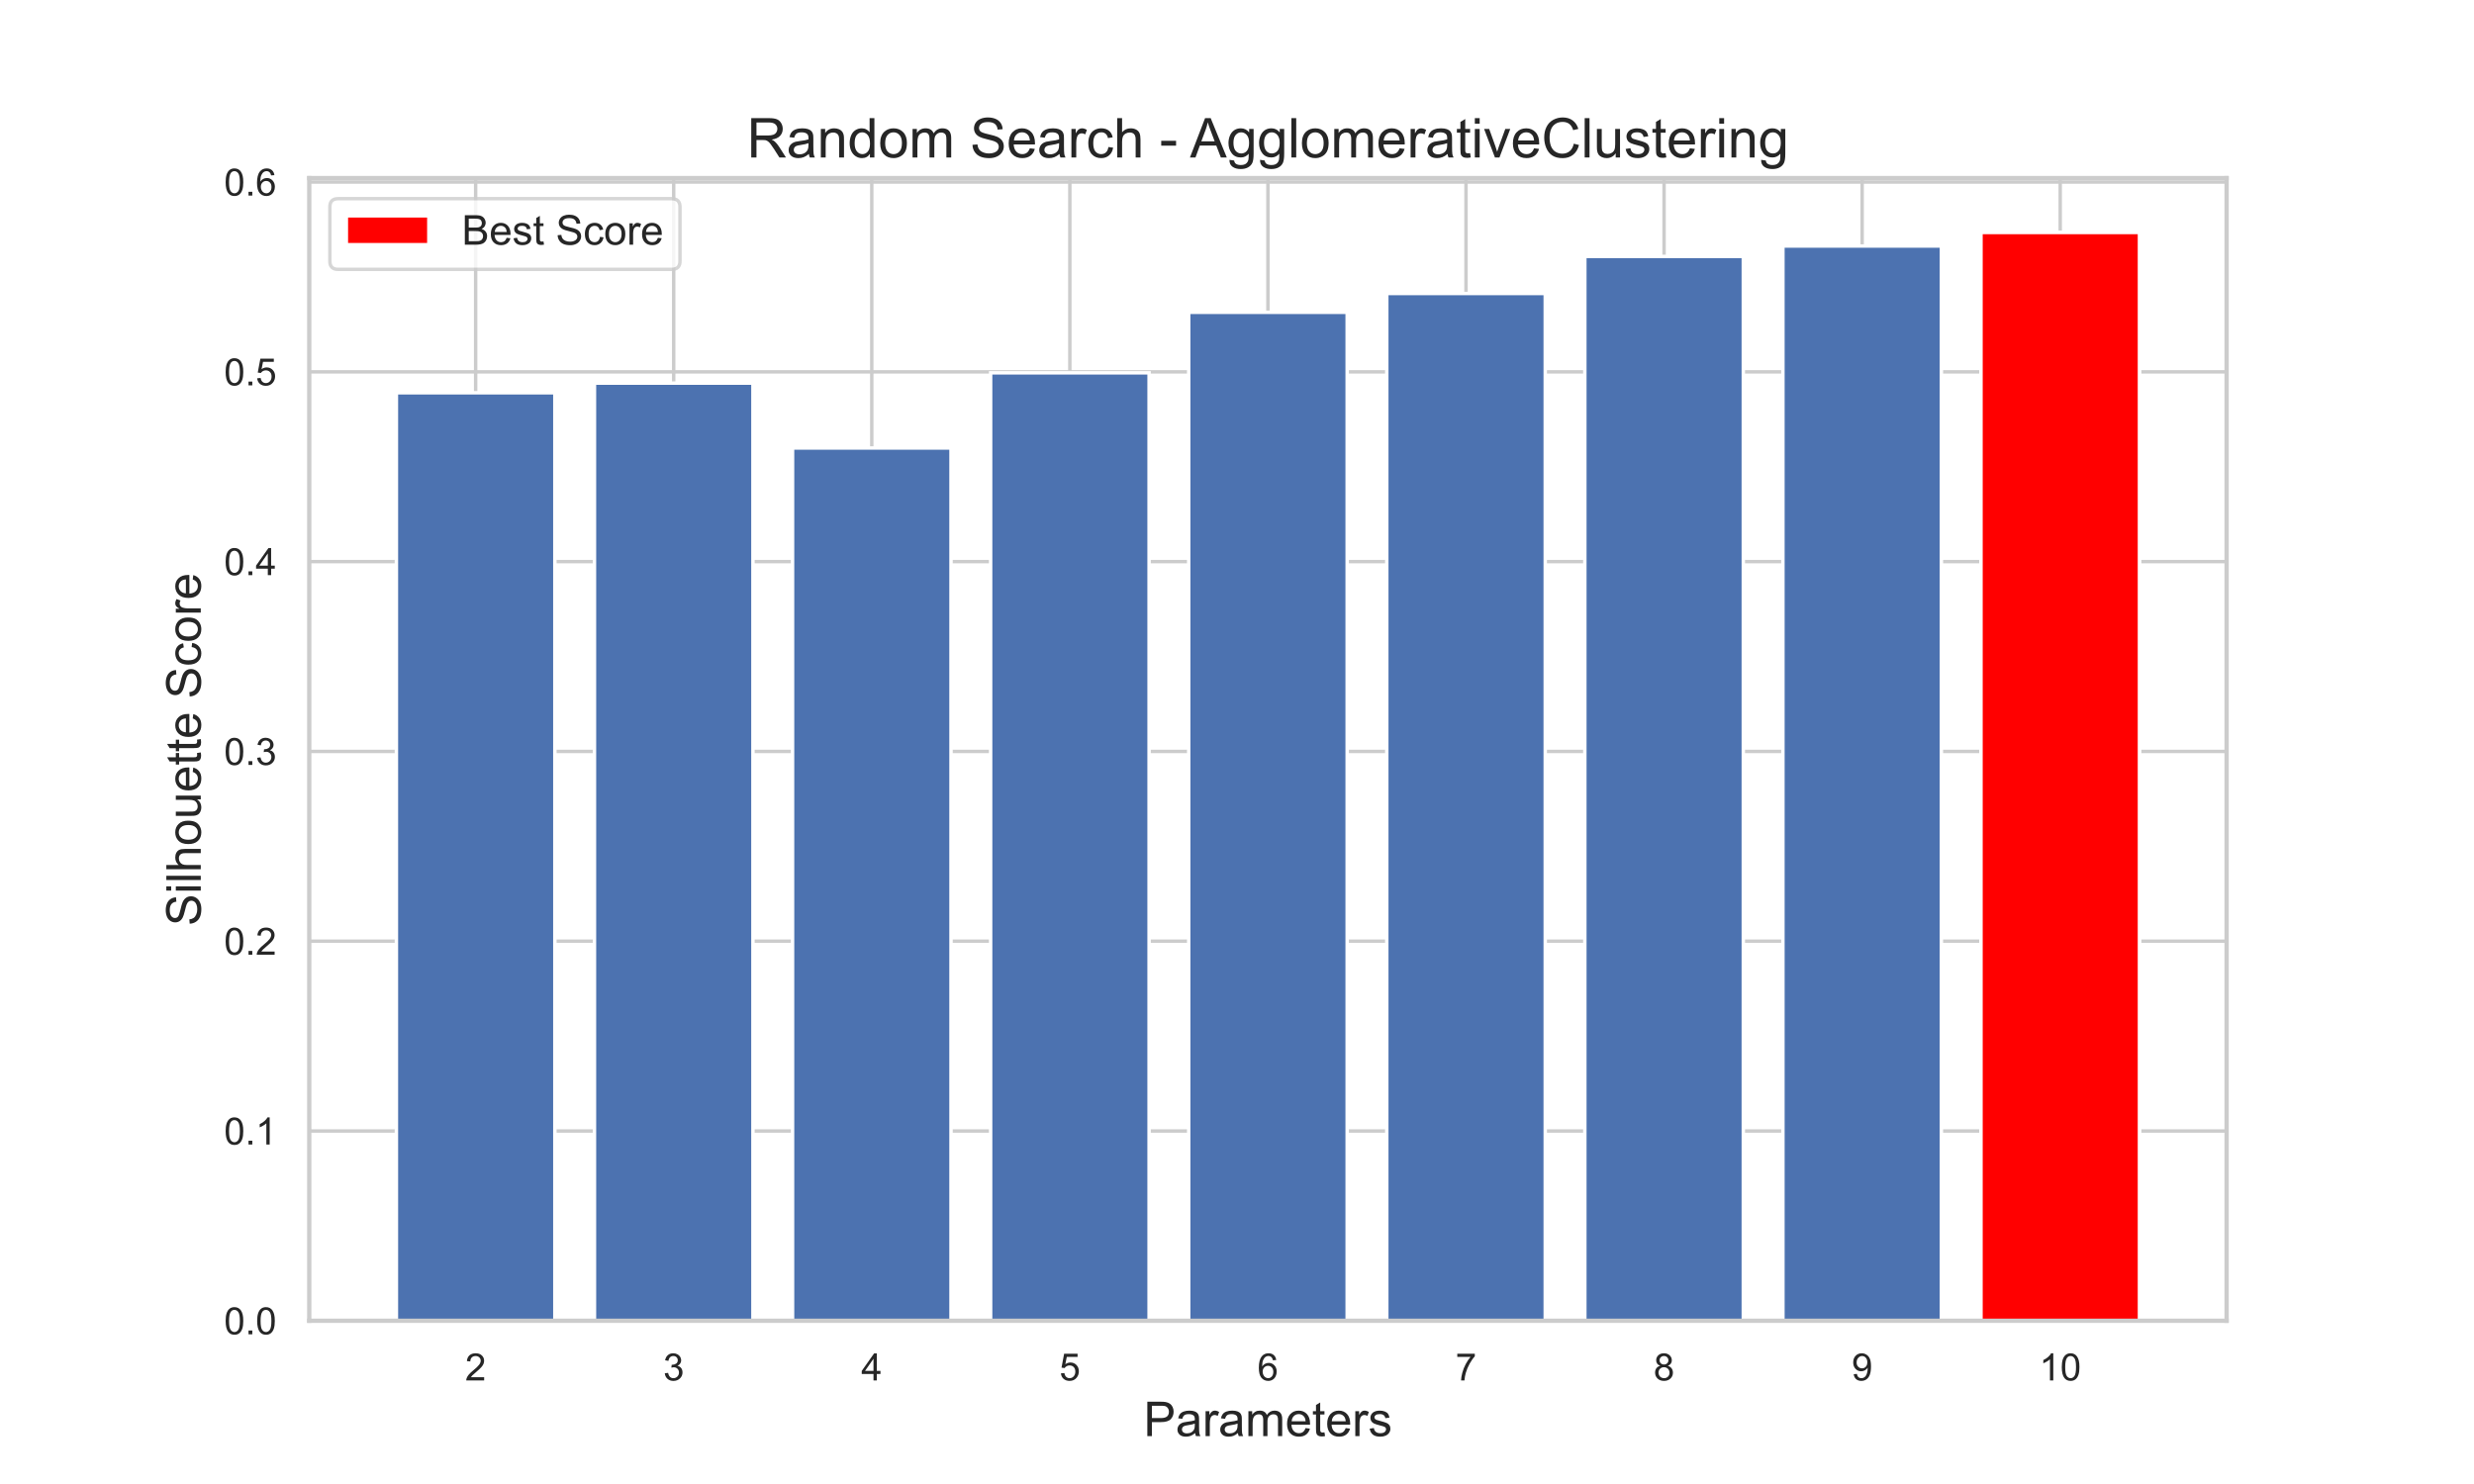
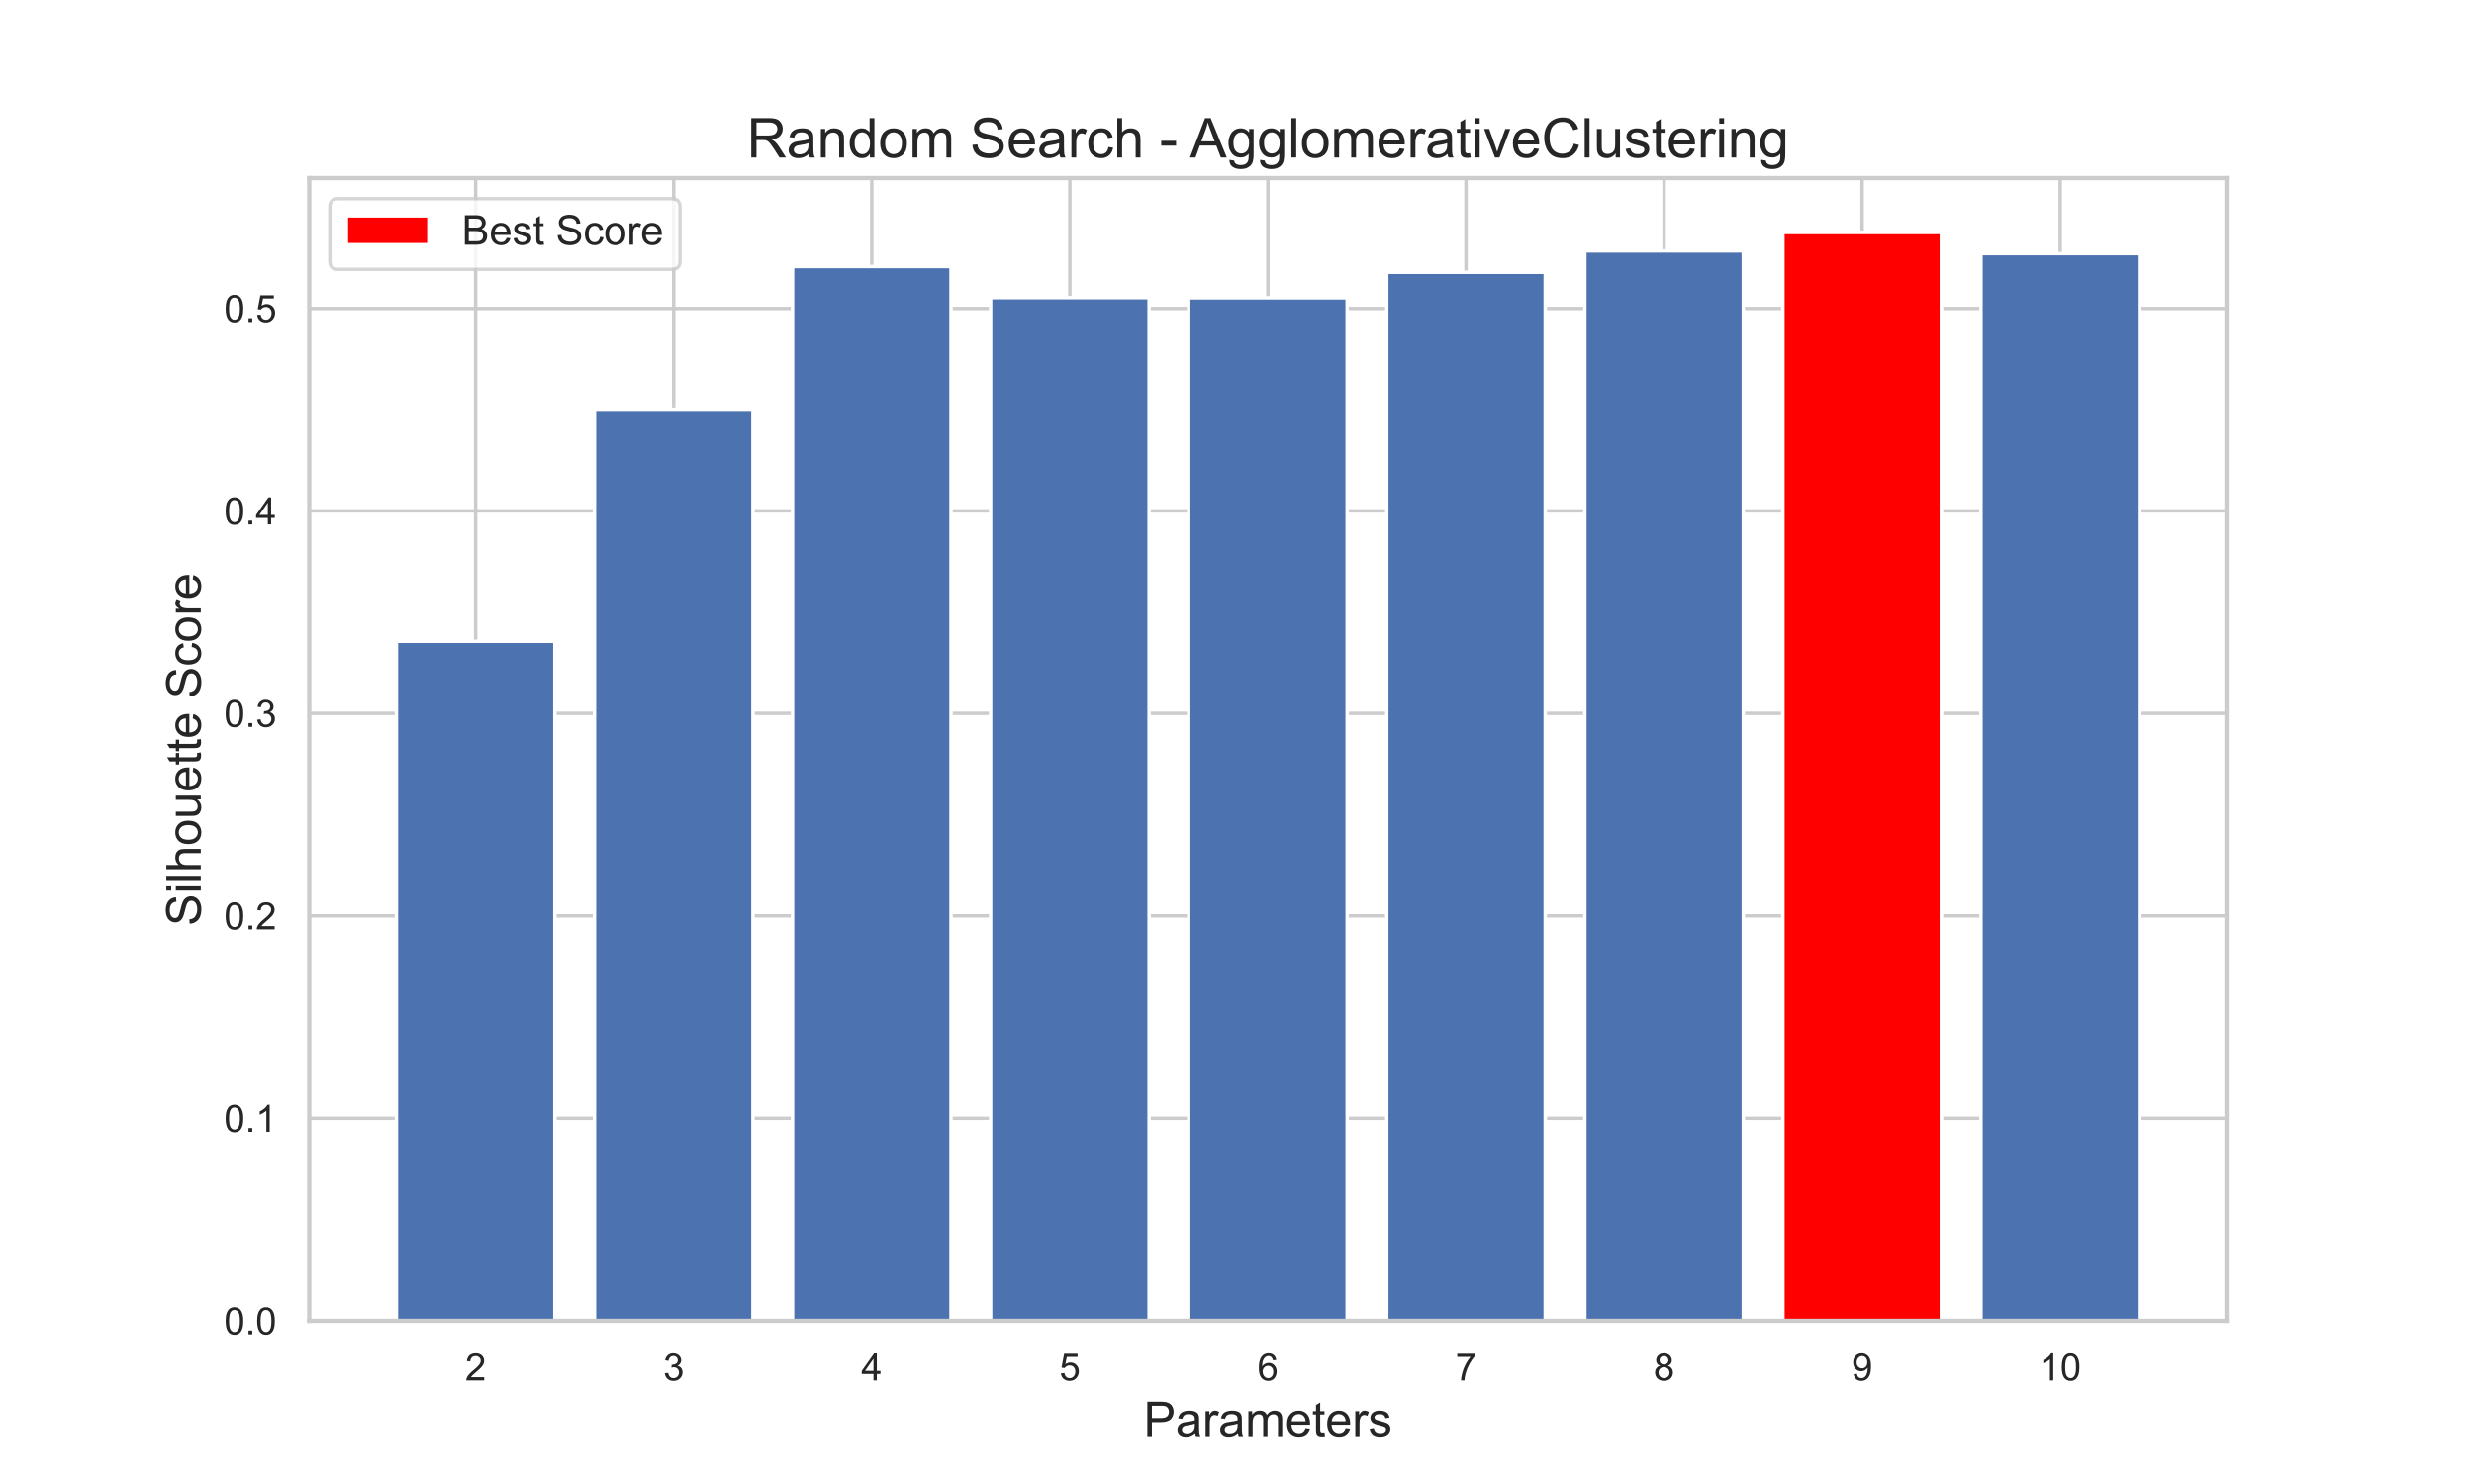
<svg xmlns="http://www.w3.org/2000/svg" xmlns:xlink="http://www.w3.org/1999/xlink" width="720pt" height="432pt" viewBox="0 0 720 432" version="1.1">
  <defs>
    <style type="text/css">*{stroke-linejoin: round; stroke-linecap: butt}</style>
  </defs>
  <g id="figure_1">
    <g id="patch_1">
      <path d="M 0 432  L 720 432  L 720 0  L 0 0  z " style="fill: #ffffff" />
    </g>
    <g id="axes_1">
      <g id="patch_2">
        <path d="M 90 384.48  L 648 384.48  L 648 51.84  L 90 51.84  z " style="fill: #ffffff" />
      </g>
      <g id="matplotlib.axis_1">
        <g id="xtick_1">
          <g id="line2d_1">
-             <path d="M 138.421 384.48  L 138.421 51.84  " clip-path="url(#p77cc0d1875)" style="fill: none; stroke: #cccccc; stroke-linecap: round" />
+             <path d="M 138.421 384.48  L 138.421 51.84  " clip-path="url(#pc818d067f4)" style="fill: none; stroke: #cccccc; stroke-linecap: round" />
          </g>
          <g id="text_1">
            <g style="fill: #262626" transform="translate(135.363 401.8536) scale(0.11 -0.11)">
              <defs>
                <path id="ArialMT-32" d="M 3222 541  L 3222 0  L 194 0  Q 188 203 259 391  Q 375 700 629 1000  Q 884 1300 1366 1694  Q 2113 2306 2375 2664  Q 2638 3022 2638 3341  Q 2638 3675 2398 3904  Q 2159 4134 1775 4134  Q 1369 4134 1125 3890  Q 881 3647 878 3216  L 300 3275  Q 359 3922 746 4261  Q 1134 4600 1788 4600  Q 2447 4600 2831 4234  Q 3216 3869 3216 3328  Q 3216 3053 3103 2787  Q 2991 2522 2730 2228  Q 2469 1934 1863 1422  Q 1356 997 1212 845  Q 1069 694 975 541  L 3222 541  z " transform="scale(0.015625)" />
              </defs>
              <use xlink:href="#ArialMT-32" />
            </g>
          </g>
        </g>
        <g id="xtick_2">
          <g id="line2d_2">
-             <path d="M 196.066 384.48  L 196.066 51.84  " clip-path="url(#p77cc0d1875)" style="fill: none; stroke: #cccccc; stroke-linecap: round" />
+             <path d="M 196.066 384.48  L 196.066 51.84  " clip-path="url(#pc818d067f4)" style="fill: none; stroke: #cccccc; stroke-linecap: round" />
          </g>
          <g id="text_2">
            <g style="fill: #262626" transform="translate(193.0076 401.8536) scale(0.11 -0.11)">
              <defs>
                <path id="ArialMT-33" d="M 269 1209  L 831 1284  Q 928 806 1161 595  Q 1394 384 1728 384  Q 2125 384 2398 659  Q 2672 934 2672 1341  Q 2672 1728 2419 1979  Q 2166 2231 1775 2231  Q 1616 2231 1378 2169  L 1441 2663  Q 1497 2656 1531 2656  Q 1891 2656 2178 2843  Q 2466 3031 2466 3422  Q 2466 3731 2256 3934  Q 2047 4138 1716 4138  Q 1388 4138 1169 3931  Q 950 3725 888 3313  L 325 3413  Q 428 3978 793 4289  Q 1159 4600 1703 4600  Q 2078 4600 2393 4439  Q 2709 4278 2876 4000  Q 3044 3722 3044 3409  Q 3044 3113 2884 2869  Q 2725 2625 2413 2481  Q 2819 2388 3044 2092  Q 3269 1797 3269 1353  Q 3269 753 2831 336  Q 2394 -81 1725 -81  Q 1122 -81 723 278  Q 325 638 269 1209  z " transform="scale(0.015625)" />
              </defs>
              <use xlink:href="#ArialMT-33" />
            </g>
          </g>
        </g>
        <g id="xtick_3">
          <g id="line2d_3">
-             <path d="M 253.711 384.48  L 253.711 51.84  " clip-path="url(#p77cc0d1875)" style="fill: none; stroke: #cccccc; stroke-linecap: round" />
+             <path d="M 253.711 384.48  L 253.711 51.84  " clip-path="url(#pc818d067f4)" style="fill: none; stroke: #cccccc; stroke-linecap: round" />
          </g>
          <g id="text_3">
            <g style="fill: #262626" transform="translate(250.6522 401.8536) scale(0.11 -0.11)">
              <defs>
                <path id="ArialMT-34" d="M 2069 0  L 2069 1097  L 81 1097  L 81 1613  L 2172 4581  L 2631 4581  L 2631 1613  L 3250 1613  L 3250 1097  L 2631 1097  L 2631 0  L 2069 0  z M 2069 1613  L 2069 3678  L 634 1613  L 2069 1613  z " transform="scale(0.015625)" />
              </defs>
              <use xlink:href="#ArialMT-34" />
            </g>
          </g>
        </g>
        <g id="xtick_4">
          <g id="line2d_4">
-             <path d="M 311.355 384.48  L 311.355 51.84  " clip-path="url(#p77cc0d1875)" style="fill: none; stroke: #cccccc; stroke-linecap: round" />
+             <path d="M 311.355 384.48  L 311.355 51.84  " clip-path="url(#pc818d067f4)" style="fill: none; stroke: #cccccc; stroke-linecap: round" />
          </g>
          <g id="text_4">
            <g style="fill: #262626" transform="translate(308.2969 401.8536) scale(0.11 -0.11)">
              <defs>
                <path id="ArialMT-35" d="M 266 1200  L 856 1250  Q 922 819 1161 601  Q 1400 384 1738 384  Q 2144 384 2425 690  Q 2706 997 2706 1503  Q 2706 1984 2436 2262  Q 2166 2541 1728 2541  Q 1456 2541 1237 2417  Q 1019 2294 894 2097  L 366 2166  L 809 4519  L 3088 4519  L 3088 3981  L 1259 3981  L 1013 2750  Q 1425 3038 1878 3038  Q 2478 3038 2890 2622  Q 3303 2206 3303 1553  Q 3303 931 2941 478  Q 2500 -78 1738 -78  Q 1113 -78 717 272  Q 322 622 266 1200  z " transform="scale(0.015625)" />
              </defs>
              <use xlink:href="#ArialMT-35" />
            </g>
          </g>
        </g>
        <g id="xtick_5">
          <g id="line2d_5">
-             <path d="M 369 384.48  L 369 51.84  " clip-path="url(#p77cc0d1875)" style="fill: none; stroke: #cccccc; stroke-linecap: round" />
+             <path d="M 369 384.48  L 369 51.84  " clip-path="url(#pc818d067f4)" style="fill: none; stroke: #cccccc; stroke-linecap: round" />
          </g>
          <g id="text_5">
            <g style="fill: #262626" transform="translate(365.9415 401.8536) scale(0.11 -0.11)">
              <defs>
                <path id="ArialMT-36" d="M 3184 3459  L 2625 3416  Q 2550 3747 2413 3897  Q 2184 4138 1850 4138  Q 1581 4138 1378 3988  Q 1113 3794 959 3422  Q 806 3050 800 2363  Q 1003 2672 1297 2822  Q 1591 2972 1913 2972  Q 2475 2972 2870 2558  Q 3266 2144 3266 1488  Q 3266 1056 3080 686  Q 2894 316 2569 119  Q 2244 -78 1831 -78  Q 1128 -78 684 439  Q 241 956 241 2144  Q 241 3472 731 4075  Q 1159 4600 1884 4600  Q 2425 4600 2770 4297  Q 3116 3994 3184 3459  z M 888 1484  Q 888 1194 1011 928  Q 1134 663 1356 523  Q 1578 384 1822 384  Q 2178 384 2434 671  Q 2691 959 2691 1453  Q 2691 1928 2437 2201  Q 2184 2475 1800 2475  Q 1419 2475 1153 2201  Q 888 1928 888 1484  z " transform="scale(0.015625)" />
              </defs>
              <use xlink:href="#ArialMT-36" />
            </g>
          </g>
        </g>
        <g id="xtick_6">
          <g id="line2d_6">
-             <path d="M 426.645 384.48  L 426.645 51.84  " clip-path="url(#p77cc0d1875)" style="fill: none; stroke: #cccccc; stroke-linecap: round" />
+             <path d="M 426.645 384.48  L 426.645 51.84  " clip-path="url(#pc818d067f4)" style="fill: none; stroke: #cccccc; stroke-linecap: round" />
          </g>
          <g id="text_6">
            <g style="fill: #262626" transform="translate(423.5861 401.8536) scale(0.11 -0.11)">
              <defs>
                <path id="ArialMT-37" d="M 303 3981  L 303 4522  L 3269 4522  L 3269 4084  Q 2831 3619 2401 2847  Q 1972 2075 1738 1259  Q 1569 684 1522 0  L 944 0  Q 953 541 1156 1306  Q 1359 2072 1739 2783  Q 2119 3494 2547 3981  L 303 3981  z " transform="scale(0.015625)" />
              </defs>
              <use xlink:href="#ArialMT-37" />
            </g>
          </g>
        </g>
        <g id="xtick_7">
          <g id="line2d_7">
-             <path d="M 484.289 384.48  L 484.289 51.84  " clip-path="url(#p77cc0d1875)" style="fill: none; stroke: #cccccc; stroke-linecap: round" />
+             <path d="M 484.289 384.48  L 484.289 51.84  " clip-path="url(#pc818d067f4)" style="fill: none; stroke: #cccccc; stroke-linecap: round" />
          </g>
          <g id="text_7">
            <g style="fill: #262626" transform="translate(481.2307 401.8536) scale(0.11 -0.11)">
              <defs>
                <path id="ArialMT-38" d="M 1131 2484  Q 781 2613 612 2850  Q 444 3088 444 3419  Q 444 3919 803 4259  Q 1163 4600 1759 4600  Q 2359 4600 2725 4251  Q 3091 3903 3091 3403  Q 3091 3084 2923 2848  Q 2756 2613 2416 2484  Q 2838 2347 3058 2040  Q 3278 1734 3278 1309  Q 3278 722 2862 322  Q 2447 -78 1769 -78  Q 1091 -78 675 323  Q 259 725 259 1325  Q 259 1772 486 2073  Q 713 2375 1131 2484  z M 1019 3438  Q 1019 3113 1228 2906  Q 1438 2700 1772 2700  Q 2097 2700 2305 2904  Q 2513 3109 2513 3406  Q 2513 3716 2298 3927  Q 2084 4138 1766 4138  Q 1444 4138 1231 3931  Q 1019 3725 1019 3438  z M 838 1322  Q 838 1081 952 856  Q 1066 631 1291 507  Q 1516 384 1775 384  Q 2178 384 2440 643  Q 2703 903 2703 1303  Q 2703 1709 2433 1975  Q 2163 2241 1756 2241  Q 1359 2241 1098 1978  Q 838 1716 838 1322  z " transform="scale(0.015625)" />
              </defs>
              <use xlink:href="#ArialMT-38" />
            </g>
          </g>
        </g>
        <g id="xtick_8">
          <g id="line2d_8">
-             <path d="M 541.934 384.48  L 541.934 51.84  " clip-path="url(#p77cc0d1875)" style="fill: none; stroke: #cccccc; stroke-linecap: round" />
+             <path d="M 541.934 384.48  L 541.934 51.84  " clip-path="url(#pc818d067f4)" style="fill: none; stroke: #cccccc; stroke-linecap: round" />
          </g>
          <g id="text_8">
            <g style="fill: #262626" transform="translate(538.8754 401.8536) scale(0.11 -0.11)">
              <defs>
                <path id="ArialMT-39" d="M 350 1059  L 891 1109  Q 959 728 1153 556  Q 1347 384 1650 384  Q 1909 384 2104 503  Q 2300 622 2425 820  Q 2550 1019 2634 1356  Q 2719 1694 2719 2044  Q 2719 2081 2716 2156  Q 2547 1888 2255 1720  Q 1963 1553 1622 1553  Q 1053 1553 659 1965  Q 266 2378 266 3053  Q 266 3750 677 4175  Q 1088 4600 1706 4600  Q 2153 4600 2523 4359  Q 2894 4119 3086 3673  Q 3278 3228 3278 2384  Q 3278 1506 3087 986  Q 2897 466 2520 194  Q 2144 -78 1638 -78  Q 1100 -78 759 220  Q 419 519 350 1059  z M 2653 3081  Q 2653 3566 2395 3850  Q 2138 4134 1775 4134  Q 1400 4134 1122 3828  Q 844 3522 844 3034  Q 844 2597 1108 2323  Q 1372 2050 1759 2050  Q 2150 2050 2401 2323  Q 2653 2597 2653 3081  z " transform="scale(0.015625)" />
              </defs>
              <use xlink:href="#ArialMT-39" />
            </g>
          </g>
        </g>
        <g id="xtick_9">
          <g id="line2d_9">
-             <path d="M 599.579 384.48  L 599.579 51.84  " clip-path="url(#p77cc0d1875)" style="fill: none; stroke: #cccccc; stroke-linecap: round" />
+             <path d="M 599.579 384.48  L 599.579 51.84  " clip-path="url(#pc818d067f4)" style="fill: none; stroke: #cccccc; stroke-linecap: round" />
          </g>
          <g id="text_9">
            <g style="fill: #262626" transform="translate(593.4615 401.8536) scale(0.11 -0.11)">
              <defs>
                <path id="ArialMT-31" d="M 2384 0  L 1822 0  L 1822 3584  Q 1619 3391 1289 3197  Q 959 3003 697 2906  L 697 3450  Q 1169 3672 1522 3987  Q 1875 4303 2022 4600  L 2384 4600  L 2384 0  z " transform="scale(0.015625)" />
                <path id="ArialMT-30" d="M 266 2259  Q 266 3072 433 3567  Q 600 4063 929 4331  Q 1259 4600 1759 4600  Q 2128 4600 2406 4451  Q 2684 4303 2865 4023  Q 3047 3744 3150 3342  Q 3253 2941 3253 2259  Q 3253 1453 3087 958  Q 2922 463 2592 192  Q 2263 -78 1759 -78  Q 1097 -78 719 397  Q 266 969 266 2259  z M 844 2259  Q 844 1131 1108 757  Q 1372 384 1759 384  Q 2147 384 2411 759  Q 2675 1134 2675 2259  Q 2675 3391 2411 3762  Q 2147 4134 1753 4134  Q 1366 4134 1134 3806  Q 844 3388 844 2259  z " transform="scale(0.015625)" />
              </defs>
              <use xlink:href="#ArialMT-31" />
              <use xlink:href="#ArialMT-30" x="55.615" />
            </g>
          </g>
        </g>
        <g id="text_10">
          <g style="fill: #262626" transform="translate(332.8231 418.0608) scale(0.14 -0.14)">
            <defs>
              <path id="ArialMT-50" d="M 494 0  L 494 4581  L 2222 4581  Q 2678 4581 2919 4538  Q 3256 4481 3484 4323  Q 3713 4166 3852 3881  Q 3991 3597 3991 3256  Q 3991 2672 3619 2267  Q 3247 1863 2275 1863  L 1100 1863  L 1100 0  L 494 0  z M 1100 2403  L 2284 2403  Q 2872 2403 3119 2622  Q 3366 2841 3366 3238  Q 3366 3525 3220 3729  Q 3075 3934 2838 4000  Q 2684 4041 2272 4041  L 1100 4041  L 1100 2403  z " transform="scale(0.015625)" />
              <path id="ArialMT-61" d="M 2588 409  Q 2275 144 1986 34  Q 1697 -75 1366 -75  Q 819 -75 525 192  Q 231 459 231 875  Q 231 1119 342 1320  Q 453 1522 633 1644  Q 813 1766 1038 1828  Q 1203 1872 1538 1913  Q 2219 1994 2541 2106  Q 2544 2222 2544 2253  Q 2544 2597 2384 2738  Q 2169 2928 1744 2928  Q 1347 2928 1158 2789  Q 969 2650 878 2297  L 328 2372  Q 403 2725 575 2942  Q 747 3159 1072 3276  Q 1397 3394 1825 3394  Q 2250 3394 2515 3294  Q 2781 3194 2906 3042  Q 3031 2891 3081 2659  Q 3109 2516 3109 2141  L 3109 1391  Q 3109 606 3145 398  Q 3181 191 3288 0  L 2700 0  Q 2613 175 2588 409  z M 2541 1666  Q 2234 1541 1622 1453  Q 1275 1403 1131 1340  Q 988 1278 909 1158  Q 831 1038 831 891  Q 831 666 1001 516  Q 1172 366 1500 366  Q 1825 366 2078 508  Q 2331 650 2450 897  Q 2541 1088 2541 1459  L 2541 1666  z " transform="scale(0.015625)" />
              <path id="ArialMT-72" d="M 416 0  L 416 3319  L 922 3319  L 922 2816  Q 1116 3169 1280 3281  Q 1444 3394 1641 3394  Q 1925 3394 2219 3213  L 2025 2691  Q 1819 2813 1613 2813  Q 1428 2813 1281 2702  Q 1134 2591 1072 2394  Q 978 2094 978 1738  L 978 0  L 416 0  z " transform="scale(0.015625)" />
              <path id="ArialMT-6d" d="M 422 0  L 422 3319  L 925 3319  L 925 2853  Q 1081 3097 1340 3245  Q 1600 3394 1931 3394  Q 2300 3394 2536 3241  Q 2772 3088 2869 2813  Q 3263 3394 3894 3394  Q 4388 3394 4653 3120  Q 4919 2847 4919 2278  L 4919 0  L 4359 0  L 4359 2091  Q 4359 2428 4304 2576  Q 4250 2725 4106 2815  Q 3963 2906 3769 2906  Q 3419 2906 3187 2673  Q 2956 2441 2956 1928  L 2956 0  L 2394 0  L 2394 2156  Q 2394 2531 2256 2718  Q 2119 2906 1806 2906  Q 1569 2906 1367 2781  Q 1166 2656 1075 2415  Q 984 2175 984 1722  L 984 0  L 422 0  z " transform="scale(0.015625)" />
              <path id="ArialMT-65" d="M 2694 1069  L 3275 997  Q 3138 488 2766 206  Q 2394 -75 1816 -75  Q 1088 -75 661 373  Q 234 822 234 1631  Q 234 2469 665 2931  Q 1097 3394 1784 3394  Q 2450 3394 2872 2941  Q 3294 2488 3294 1666  Q 3294 1616 3291 1516  L 816 1516  Q 847 969 1125 678  Q 1403 388 1819 388  Q 2128 388 2347 550  Q 2566 713 2694 1069  z M 847 1978  L 2700 1978  Q 2663 2397 2488 2606  Q 2219 2931 1791 2931  Q 1403 2931 1139 2672  Q 875 2413 847 1978  z " transform="scale(0.015625)" />
              <path id="ArialMT-74" d="M 1650 503  L 1731 6  Q 1494 -44 1306 -44  Q 1000 -44 831 53  Q 663 150 594 308  Q 525 466 525 972  L 525 2881  L 113 2881  L 113 3319  L 525 3319  L 525 4141  L 1084 4478  L 1084 3319  L 1650 3319  L 1650 2881  L 1084 2881  L 1084 941  Q 1084 700 1114 631  Q 1144 563 1211 522  Q 1278 481 1403 481  Q 1497 481 1650 503  z " transform="scale(0.015625)" />
              <path id="ArialMT-73" d="M 197 991  L 753 1078  Q 800 744 1014 566  Q 1228 388 1613 388  Q 2000 388 2187 545  Q 2375 703 2375 916  Q 2375 1106 2209 1216  Q 2094 1291 1634 1406  Q 1016 1563 777 1677  Q 538 1791 414 1992  Q 291 2194 291 2438  Q 291 2659 392 2848  Q 494 3038 669 3163  Q 800 3259 1026 3326  Q 1253 3394 1513 3394  Q 1903 3394 2198 3281  Q 2494 3169 2634 2976  Q 2775 2784 2828 2463  L 2278 2388  Q 2241 2644 2061 2787  Q 1881 2931 1553 2931  Q 1166 2931 1000 2803  Q 834 2675 834 2503  Q 834 2394 903 2306  Q 972 2216 1119 2156  Q 1203 2125 1616 2013  Q 2213 1853 2448 1751  Q 2684 1650 2818 1456  Q 2953 1263 2953 975  Q 2953 694 2789 445  Q 2625 197 2315 61  Q 2006 -75 1616 -75  Q 969 -75 630 194  Q 291 463 197 991  z " transform="scale(0.015625)" />
            </defs>
            <use xlink:href="#ArialMT-50" />
            <use xlink:href="#ArialMT-61" x="66.699" />
            <use xlink:href="#ArialMT-72" x="122.314" />
            <use xlink:href="#ArialMT-61" x="155.615" />
            <use xlink:href="#ArialMT-6d" x="211.23" />
            <use xlink:href="#ArialMT-65" x="294.531" />
            <use xlink:href="#ArialMT-74" x="350.146" />
            <use xlink:href="#ArialMT-65" x="377.93" />
            <use xlink:href="#ArialMT-72" x="433.545" />
            <use xlink:href="#ArialMT-73" x="466.846" />
          </g>
        </g>
      </g>
      <g id="matplotlib.axis_2">
        <g id="ytick_1">
          <g id="line2d_10">
-             <path d="M 90 384.48  L 648 384.48  " clip-path="url(#p77cc0d1875)" style="fill: none; stroke: #cccccc; stroke-linecap: round" />
+             <path d="M 90 384.48  L 648 384.48  " clip-path="url(#pc818d067f4)" style="fill: none; stroke: #cccccc; stroke-linecap: round" />
          </g>
          <g id="text_11">
            <g style="fill: #262626" transform="translate(65.21 388.4168) scale(0.11 -0.11)">
              <defs>
                <path id="ArialMT-2e" d="M 581 0  L 581 641  L 1222 641  L 1222 0  L 581 0  z " transform="scale(0.015625)" />
              </defs>
              <use xlink:href="#ArialMT-30" />
              <use xlink:href="#ArialMT-2e" x="55.615" />
              <use xlink:href="#ArialMT-30" x="83.398" />
            </g>
          </g>
        </g>
        <g id="ytick_2">
          <g id="line2d_11">
-             <path d="M 90 329.233  L 648 329.233  " clip-path="url(#p77cc0d1875)" style="fill: none; stroke: #cccccc; stroke-linecap: round" />
+             <path d="M 90 325.542  L 648 325.542  " clip-path="url(#pc818d067f4)" style="fill: none; stroke: #cccccc; stroke-linecap: round" />
          </g>
          <g id="text_12">
-             <g style="fill: #262626" transform="translate(65.21 333.1693) scale(0.11 -0.11)">
+             <g style="fill: #262626" transform="translate(65.21 329.4789) scale(0.11 -0.11)">
              <use xlink:href="#ArialMT-30" />
              <use xlink:href="#ArialMT-2e" x="55.615" />
              <use xlink:href="#ArialMT-31" x="83.398" />
            </g>
          </g>
        </g>
        <g id="ytick_3">
          <g id="line2d_12">
-             <path d="M 90 273.985  L 648 273.985  " clip-path="url(#p77cc0d1875)" style="fill: none; stroke: #cccccc; stroke-linecap: round" />
+             <path d="M 90 266.604  L 648 266.604  " clip-path="url(#pc818d067f4)" style="fill: none; stroke: #cccccc; stroke-linecap: round" />
          </g>
          <g id="text_13">
-             <g style="fill: #262626" transform="translate(65.21 277.9218) scale(0.11 -0.11)">
+             <g style="fill: #262626" transform="translate(65.21 270.5411) scale(0.11 -0.11)">
              <use xlink:href="#ArialMT-30" />
              <use xlink:href="#ArialMT-2e" x="55.615" />
              <use xlink:href="#ArialMT-32" x="83.398" />
            </g>
          </g>
        </g>
        <g id="ytick_4">
          <g id="line2d_13">
-             <path d="M 90 218.738  L 648 218.738  " clip-path="url(#p77cc0d1875)" style="fill: none; stroke: #cccccc; stroke-linecap: round" />
+             <path d="M 90 207.666  L 648 207.666  " clip-path="url(#pc818d067f4)" style="fill: none; stroke: #cccccc; stroke-linecap: round" />
          </g>
          <g id="text_14">
-             <g style="fill: #262626" transform="translate(65.21 222.6744) scale(0.11 -0.11)">
+             <g style="fill: #262626" transform="translate(65.21 211.6032) scale(0.11 -0.11)">
              <use xlink:href="#ArialMT-30" />
              <use xlink:href="#ArialMT-2e" x="55.615" />
              <use xlink:href="#ArialMT-33" x="83.398" />
            </g>
          </g>
        </g>
        <g id="ytick_5">
          <g id="line2d_14">
-             <path d="M 90 163.49  L 648 163.49  " clip-path="url(#p77cc0d1875)" style="fill: none; stroke: #cccccc; stroke-linecap: round" />
+             <path d="M 90 148.729  L 648 148.729  " clip-path="url(#pc818d067f4)" style="fill: none; stroke: #cccccc; stroke-linecap: round" />
          </g>
          <g id="text_15">
-             <g style="fill: #262626" transform="translate(65.21 167.4269) scale(0.11 -0.11)">
+             <g style="fill: #262626" transform="translate(65.21 152.6653) scale(0.11 -0.11)">
              <use xlink:href="#ArialMT-30" />
              <use xlink:href="#ArialMT-2e" x="55.615" />
              <use xlink:href="#ArialMT-34" x="83.398" />
            </g>
          </g>
        </g>
        <g id="ytick_6">
          <g id="line2d_15">
-             <path d="M 90 108.243  L 648 108.243  " clip-path="url(#p77cc0d1875)" style="fill: none; stroke: #cccccc; stroke-linecap: round" />
+             <path d="M 90 89.791  L 648 89.791  " clip-path="url(#pc818d067f4)" style="fill: none; stroke: #cccccc; stroke-linecap: round" />
          </g>
          <g id="text_16">
-             <g style="fill: #262626" transform="translate(65.21 112.1794) scale(0.11 -0.11)">
+             <g style="fill: #262626" transform="translate(65.21 93.72743) scale(0.11 -0.11)">
              <use xlink:href="#ArialMT-30" />
              <use xlink:href="#ArialMT-2e" x="55.615" />
              <use xlink:href="#ArialMT-35" x="83.398" />
            </g>
          </g>
        </g>
-         <g id="ytick_7">
-           <g id="line2d_16">
-             <path d="M 90 52.995  L 648 52.995  " clip-path="url(#p77cc0d1875)" style="fill: none; stroke: #cccccc; stroke-linecap: round" />
-           </g>
-           <g id="text_17">
-             <g style="fill: #262626" transform="translate(65.21 56.93192) scale(0.11 -0.11)">
-               <use xlink:href="#ArialMT-30" />
-               <use xlink:href="#ArialMT-2e" x="55.615" />
-               <use xlink:href="#ArialMT-36" x="83.398" />
-             </g>
-           </g>
-         </g>
-         <g id="text_18">
+         <g id="text_17">
          <g style="fill: #262626" transform="translate(58.4275 269.5225) rotate(-90) scale(0.14 -0.14)">
            <defs>
              <path id="ArialMT-53" d="M 288 1472  L 859 1522  Q 900 1178 1048 958  Q 1197 738 1509 602  Q 1822 466 2213 466  Q 2559 466 2825 569  Q 3091 672 3220 851  Q 3350 1031 3350 1244  Q 3350 1459 3225 1620  Q 3100 1781 2813 1891  Q 2628 1963 1997 2114  Q 1366 2266 1113 2400  Q 784 2572 623 2826  Q 463 3081 463 3397  Q 463 3744 659 4045  Q 856 4347 1234 4503  Q 1613 4659 2075 4659  Q 2584 4659 2973 4495  Q 3363 4331 3572 4012  Q 3781 3694 3797 3291  L 3216 3247  Q 3169 3681 2898 3903  Q 2628 4125 2100 4125  Q 1550 4125 1298 3923  Q 1047 3722 1047 3438  Q 1047 3191 1225 3031  Q 1400 2872 2139 2705  Q 2878 2538 3153 2413  Q 3553 2228 3743 1945  Q 3934 1663 3934 1294  Q 3934 928 3725 604  Q 3516 281 3123 101  Q 2731 -78 2241 -78  Q 1619 -78 1198 103  Q 778 284 539 648  Q 300 1013 288 1472  z " transform="scale(0.015625)" />
              <path id="ArialMT-69" d="M 425 3934  L 425 4581  L 988 4581  L 988 3934  L 425 3934  z M 425 0  L 425 3319  L 988 3319  L 988 0  L 425 0  z " transform="scale(0.015625)" />
              <path id="ArialMT-6c" d="M 409 0  L 409 4581  L 972 4581  L 972 0  L 409 0  z " transform="scale(0.015625)" />
              <path id="ArialMT-68" d="M 422 0  L 422 4581  L 984 4581  L 984 2938  Q 1378 3394 1978 3394  Q 2347 3394 2619 3248  Q 2891 3103 3008 2847  Q 3125 2591 3125 2103  L 3125 0  L 2563 0  L 2563 2103  Q 2563 2525 2380 2717  Q 2197 2909 1863 2909  Q 1613 2909 1392 2779  Q 1172 2650 1078 2428  Q 984 2206 984 1816  L 984 0  L 422 0  z " transform="scale(0.015625)" />
              <path id="ArialMT-6f" d="M 213 1659  Q 213 2581 725 3025  Q 1153 3394 1769 3394  Q 2453 3394 2887 2945  Q 3322 2497 3322 1706  Q 3322 1066 3130 698  Q 2938 331 2570 128  Q 2203 -75 1769 -75  Q 1072 -75 642 372  Q 213 819 213 1659  z M 791 1659  Q 791 1022 1069 705  Q 1347 388 1769 388  Q 2188 388 2466 706  Q 2744 1025 2744 1678  Q 2744 2294 2464 2611  Q 2184 2928 1769 2928  Q 1347 2928 1069 2612  Q 791 2297 791 1659  z " transform="scale(0.015625)" />
              <path id="ArialMT-75" d="M 2597 0  L 2597 488  Q 2209 -75 1544 -75  Q 1250 -75 995 37  Q 741 150 617 320  Q 494 491 444 738  Q 409 903 409 1263  L 409 3319  L 972 3319  L 972 1478  Q 972 1038 1006 884  Q 1059 663 1231 536  Q 1403 409 1656 409  Q 1909 409 2131 539  Q 2353 669 2445 892  Q 2538 1116 2538 1541  L 2538 3319  L 3100 3319  L 3100 0  L 2597 0  z " transform="scale(0.015625)" />
              <path id="ArialMT-20" transform="scale(0.015625)" />
              <path id="ArialMT-63" d="M 2588 1216  L 3141 1144  Q 3050 572 2676 248  Q 2303 -75 1759 -75  Q 1078 -75 664 370  Q 250 816 250 1647  Q 250 2184 428 2587  Q 606 2991 970 3192  Q 1334 3394 1763 3394  Q 2303 3394 2647 3120  Q 2991 2847 3088 2344  L 2541 2259  Q 2463 2594 2264 2762  Q 2066 2931 1784 2931  Q 1359 2931 1093 2626  Q 828 2322 828 1663  Q 828 994 1084 691  Q 1341 388 1753 388  Q 2084 388 2306 591  Q 2528 794 2588 1216  z " transform="scale(0.015625)" />
            </defs>
            <use xlink:href="#ArialMT-53" />
            <use xlink:href="#ArialMT-69" x="66.699" />
            <use xlink:href="#ArialMT-6c" x="88.916" />
            <use xlink:href="#ArialMT-68" x="111.133" />
            <use xlink:href="#ArialMT-6f" x="166.748" />
            <use xlink:href="#ArialMT-75" x="222.363" />
            <use xlink:href="#ArialMT-65" x="277.979" />
            <use xlink:href="#ArialMT-74" x="333.594" />
            <use xlink:href="#ArialMT-74" x="361.377" />
            <use xlink:href="#ArialMT-65" x="389.16" />
            <use xlink:href="#ArialMT-20" x="444.775" />
            <use xlink:href="#ArialMT-53" x="472.559" />
            <use xlink:href="#ArialMT-63" x="539.258" />
            <use xlink:href="#ArialMT-6f" x="589.258" />
            <use xlink:href="#ArialMT-72" x="644.873" />
            <use xlink:href="#ArialMT-65" x="678.174" />
          </g>
        </g>
      </g>
      <g id="patch_3">
-         <path d="M 115.364 384.48  L 161.479 384.48  L 161.479 114.341  L 115.364 114.341  z " clip-path="url(#p77cc0d1875)" style="fill: #4c72b0; stroke: #ffffff; stroke-linejoin: miter" />
+         <path d="M 115.364 384.48  L 161.479 384.48  L 161.479 186.704  L 115.364 186.704  z " clip-path="url(#pc818d067f4)" style="fill: #4c72b0; stroke: #ffffff; stroke-linejoin: miter" />
      </g>
      <g id="patch_4">
-         <path d="M 173.008 384.48  L 219.124 384.48  L 219.124 111.529  L 173.008 111.529  z " clip-path="url(#p77cc0d1875)" style="fill: #4c72b0; stroke: #ffffff; stroke-linejoin: miter" />
+         <path d="M 173.008 384.48  L 219.124 384.48  L 219.124 119.129  L 173.008 119.129  z " clip-path="url(#pc818d067f4)" style="fill: #4c72b0; stroke: #ffffff; stroke-linejoin: miter" />
      </g>
      <g id="patch_5">
-         <path d="M 230.653 384.48  L 276.769 384.48  L 276.769 130.417  L 230.653 130.417  z " clip-path="url(#p77cc0d1875)" style="fill: #4c72b0; stroke: #ffffff; stroke-linejoin: miter" />
+         <path d="M 230.653 384.48  L 276.769 384.48  L 276.769 77.593  L 230.653 77.593  z " clip-path="url(#pc818d067f4)" style="fill: #4c72b0; stroke: #ffffff; stroke-linejoin: miter" />
      </g>
      <g id="patch_6">
-         <path d="M 288.298 384.48  L 334.413 384.48  L 334.413 108.534  L 288.298 108.534  z " clip-path="url(#p77cc0d1875)" style="fill: #4c72b0; stroke: #ffffff; stroke-linejoin: miter" />
+         <path d="M 288.298 384.48  L 334.413 384.48  L 334.413 86.638  L 288.298 86.638  z " clip-path="url(#pc818d067f4)" style="fill: #4c72b0; stroke: #ffffff; stroke-linejoin: miter" />
      </g>
      <g id="patch_7">
-         <path d="M 345.942 384.48  L 392.058 384.48  L 392.058 90.918  L 345.942 90.918  z " clip-path="url(#p77cc0d1875)" style="fill: #4c72b0; stroke: #ffffff; stroke-linejoin: miter" />
+         <path d="M 345.942 384.48  L 392.058 384.48  L 392.058 86.688  L 345.942 86.688  z " clip-path="url(#pc818d067f4)" style="fill: #4c72b0; stroke: #ffffff; stroke-linejoin: miter" />
      </g>
      <g id="patch_8">
-         <path d="M 403.587 384.48  L 449.702 384.48  L 449.702 85.44  L 403.587 85.44  z " clip-path="url(#p77cc0d1875)" style="fill: #4c72b0; stroke: #ffffff; stroke-linejoin: miter" />
+         <path d="M 403.587 384.48  L 449.702 384.48  L 449.702 79.266  L 403.587 79.266  z " clip-path="url(#pc818d067f4)" style="fill: #4c72b0; stroke: #ffffff; stroke-linejoin: miter" />
      </g>
      <g id="patch_9">
-         <path d="M 461.231 384.48  L 507.347 384.48  L 507.347 74.647  L 461.231 74.647  z " clip-path="url(#p77cc0d1875)" style="fill: #4c72b0; stroke: #ffffff; stroke-linejoin: miter" />
+         <path d="M 461.231 384.48  L 507.347 384.48  L 507.347 73.047  L 461.231 73.047  z " clip-path="url(#pc818d067f4)" style="fill: #4c72b0; stroke: #ffffff; stroke-linejoin: miter" />
      </g>
      <g id="patch_10">
-         <path d="M 518.876 384.48  L 564.992 384.48  L 564.992 71.617  L 518.876 71.617  z " clip-path="url(#p77cc0d1875)" style="fill: #4c72b0; stroke: #ffffff; stroke-linejoin: miter" />
+         <path d="M 518.876 384.48  L 564.992 384.48  L 564.992 67.68  L 518.876 67.68  z " clip-path="url(#pc818d067f4)" style="fill: #4c72b0; stroke: #ffffff; stroke-linejoin: miter" />
      </g>
      <g id="patch_11">
-         <path d="M 576.521 384.48  L 622.636 384.48  L 622.636 67.68  L 576.521 67.68  z " clip-path="url(#p77cc0d1875)" style="fill: #4c72b0; stroke: #ffffff; stroke-linejoin: miter" />
+         <path d="M 576.521 384.48  L 622.636 384.48  L 622.636 73.829  L 576.521 73.829  z " clip-path="url(#pc818d067f4)" style="fill: #4c72b0; stroke: #ffffff; stroke-linejoin: miter" />
      </g>
      <g id="patch_12">
-         <path d="M 576.521 384.48  L 622.636 384.48  L 622.636 67.68  L 576.521 67.68  z " clip-path="url(#p77cc0d1875)" style="fill: #ff0000; stroke: #ffffff; stroke-linejoin: miter" />
+         <path d="M 518.876 384.48  L 564.992 384.48  L 564.992 67.68  L 518.876 67.68  z " clip-path="url(#pc818d067f4)" style="fill: #ff0000; stroke: #ffffff; stroke-linejoin: miter" />
      </g>
      <g id="patch_13">
        <path d="M 90 384.48  L 90 51.84  " style="fill: none; stroke: #cccccc; stroke-width: 1.25; stroke-linejoin: miter; stroke-linecap: square" />
      </g>
      <g id="patch_14">
        <path d="M 648 384.48  L 648 51.84  " style="fill: none; stroke: #cccccc; stroke-width: 1.25; stroke-linejoin: miter; stroke-linecap: square" />
      </g>
      <g id="patch_15">
        <path d="M 90 384.48  L 648 384.48  " style="fill: none; stroke: #cccccc; stroke-width: 1.25; stroke-linejoin: miter; stroke-linecap: square" />
      </g>
      <g id="patch_16">
        <path d="M 90 51.84  L 648 51.84  " style="fill: none; stroke: #cccccc; stroke-width: 1.25; stroke-linejoin: miter; stroke-linecap: square" />
      </g>
-       <g id="text_19">
+       <g id="text_18">
        <g style="fill: #262626" transform="translate(217.3787 45.84) scale(0.16 -0.16)">
          <defs>
            <path id="ArialMT-52" d="M 503 0  L 503 4581  L 2534 4581  Q 3147 4581 3465 4457  Q 3784 4334 3975 4021  Q 4166 3709 4166 3331  Q 4166 2844 3850 2509  Q 3534 2175 2875 2084  Q 3116 1969 3241 1856  Q 3506 1613 3744 1247  L 4541 0  L 3778 0  L 3172 953  Q 2906 1366 2734 1584  Q 2563 1803 2427 1890  Q 2291 1978 2150 2013  Q 2047 2034 1813 2034  L 1109 2034  L 1109 0  L 503 0  z M 1109 2559  L 2413 2559  Q 2828 2559 3062 2645  Q 3297 2731 3419 2920  Q 3541 3109 3541 3331  Q 3541 3656 3305 3865  Q 3069 4075 2559 4075  L 1109 4075  L 1109 2559  z " transform="scale(0.015625)" />
            <path id="ArialMT-6e" d="M 422 0  L 422 3319  L 928 3319  L 928 2847  Q 1294 3394 1984 3394  Q 2284 3394 2536 3286  Q 2788 3178 2913 3003  Q 3038 2828 3088 2588  Q 3119 2431 3119 2041  L 3119 0  L 2556 0  L 2556 2019  Q 2556 2363 2490 2533  Q 2425 2703 2258 2804  Q 2091 2906 1866 2906  Q 1506 2906 1245 2678  Q 984 2450 984 1813  L 984 0  L 422 0  z " transform="scale(0.015625)" />
            <path id="ArialMT-64" d="M 2575 0  L 2575 419  Q 2259 -75 1647 -75  Q 1250 -75 917 144  Q 584 363 401 755  Q 219 1147 219 1656  Q 219 2153 384 2558  Q 550 2963 881 3178  Q 1213 3394 1622 3394  Q 1922 3394 2156 3267  Q 2391 3141 2538 2938  L 2538 4581  L 3097 4581  L 3097 0  L 2575 0  z M 797 1656  Q 797 1019 1065 703  Q 1334 388 1700 388  Q 2069 388 2326 689  Q 2584 991 2584 1609  Q 2584 2291 2321 2609  Q 2059 2928 1675 2928  Q 1300 2928 1048 2622  Q 797 2316 797 1656  z " transform="scale(0.015625)" />
            <path id="ArialMT-2d" d="M 203 1375  L 203 1941  L 1931 1941  L 1931 1375  L 203 1375  z " transform="scale(0.015625)" />
            <path id="ArialMT-41" d="M -9 0  L 1750 4581  L 2403 4581  L 4278 0  L 3588 0  L 3053 1388  L 1138 1388  L 634 0  L -9 0  z M 1313 1881  L 2866 1881  L 2388 3150  Q 2169 3728 2063 4100  Q 1975 3659 1816 3225  L 1313 1881  z " transform="scale(0.015625)" />
            <path id="ArialMT-67" d="M 319 -275  L 866 -356  Q 900 -609 1056 -725  Q 1266 -881 1628 -881  Q 2019 -881 2231 -725  Q 2444 -569 2519 -288  Q 2563 -116 2559 434  Q 2191 0 1641 0  Q 956 0 581 494  Q 206 988 206 1678  Q 206 2153 378 2554  Q 550 2956 876 3175  Q 1203 3394 1644 3394  Q 2231 3394 2613 2919  L 2613 3319  L 3131 3319  L 3131 450  Q 3131 -325 2973 -648  Q 2816 -972 2473 -1159  Q 2131 -1347 1631 -1347  Q 1038 -1347 672 -1080  Q 306 -813 319 -275  z M 784 1719  Q 784 1066 1043 766  Q 1303 466 1694 466  Q 2081 466 2343 764  Q 2606 1063 2606 1700  Q 2606 2309 2336 2618  Q 2066 2928 1684 2928  Q 1309 2928 1046 2623  Q 784 2319 784 1719  z " transform="scale(0.015625)" />
            <path id="ArialMT-76" d="M 1344 0  L 81 3319  L 675 3319  L 1388 1331  Q 1503 1009 1600 663  Q 1675 925 1809 1294  L 2547 3319  L 3125 3319  L 1869 0  L 1344 0  z " transform="scale(0.015625)" />
            <path id="ArialMT-43" d="M 3763 1606  L 4369 1453  Q 4178 706 3683 314  Q 3188 -78 2472 -78  Q 1731 -78 1267 223  Q 803 525 561 1097  Q 319 1669 319 2325  Q 319 3041 592 3573  Q 866 4106 1370 4382  Q 1875 4659 2481 4659  Q 3169 4659 3637 4309  Q 4106 3959 4291 3325  L 3694 3184  Q 3534 3684 3231 3912  Q 2928 4141 2469 4141  Q 1941 4141 1586 3887  Q 1231 3634 1087 3207  Q 944 2781 944 2328  Q 944 1744 1114 1308  Q 1284 872 1643 656  Q 2003 441 2422 441  Q 2931 441 3284 734  Q 3638 1028 3763 1606  z " transform="scale(0.015625)" />
          </defs>
          <use xlink:href="#ArialMT-52" />
          <use xlink:href="#ArialMT-61" x="72.217" />
          <use xlink:href="#ArialMT-6e" x="127.832" />
          <use xlink:href="#ArialMT-64" x="183.447" />
          <use xlink:href="#ArialMT-6f" x="239.062" />
          <use xlink:href="#ArialMT-6d" x="294.678" />
          <use xlink:href="#ArialMT-20" x="377.979" />
          <use xlink:href="#ArialMT-53" x="405.762" />
          <use xlink:href="#ArialMT-65" x="472.461" />
          <use xlink:href="#ArialMT-61" x="528.076" />
          <use xlink:href="#ArialMT-72" x="583.691" />
          <use xlink:href="#ArialMT-63" x="616.992" />
          <use xlink:href="#ArialMT-68" x="666.992" />
          <use xlink:href="#ArialMT-20" x="722.607" />
          <use xlink:href="#ArialMT-2d" x="750.391" />
          <use xlink:href="#ArialMT-20" x="783.691" />
          <use xlink:href="#ArialMT-41" x="805.975" />
          <use xlink:href="#ArialMT-67" x="872.674" />
          <use xlink:href="#ArialMT-67" x="928.289" />
          <use xlink:href="#ArialMT-6c" x="983.904" />
          <use xlink:href="#ArialMT-6f" x="1006.121" />
          <use xlink:href="#ArialMT-6d" x="1061.736" />
          <use xlink:href="#ArialMT-65" x="1145.037" />
          <use xlink:href="#ArialMT-72" x="1200.652" />
          <use xlink:href="#ArialMT-61" x="1233.953" />
          <use xlink:href="#ArialMT-74" x="1289.568" />
          <use xlink:href="#ArialMT-69" x="1317.352" />
          <use xlink:href="#ArialMT-76" x="1339.568" />
          <use xlink:href="#ArialMT-65" x="1389.568" />
          <use xlink:href="#ArialMT-43" x="1445.184" />
          <use xlink:href="#ArialMT-6c" x="1517.4" />
          <use xlink:href="#ArialMT-75" x="1539.617" />
          <use xlink:href="#ArialMT-73" x="1595.232" />
          <use xlink:href="#ArialMT-74" x="1645.232" />
          <use xlink:href="#ArialMT-65" x="1673.016" />
          <use xlink:href="#ArialMT-72" x="1728.631" />
          <use xlink:href="#ArialMT-69" x="1761.932" />
          <use xlink:href="#ArialMT-6e" x="1784.148" />
          <use xlink:href="#ArialMT-67" x="1839.764" />
        </g>
      </g>
      <g id="legend_1">
        <g id="patch_17">
          <path d="M 98.4 78.414  L 195.491 78.414  Q 197.891 78.414 197.891 76.014  L 197.891 60.24  Q 197.891 57.84 195.491 57.84  L 98.4 57.84  Q 96 57.84 96 60.24  L 96 76.014  Q 96 78.414 98.4 78.414  z " style="fill: #ffffff; opacity: 0.8; stroke: #cccccc; stroke-linejoin: miter" />
        </g>
        <g id="patch_18">
          <path d="M 100.8 71.229  L 124.8 71.229  L 124.8 62.829  L 100.8 62.829  z " style="fill: #ff0000; stroke: #ffffff; stroke-linejoin: miter" />
        </g>
-         <g id="text_20">
+         <g id="text_19">
          <g style="fill: #262626" transform="translate(134.4 71.22938) scale(0.12 -0.12)">
            <defs>
              <path id="ArialMT-42" d="M 469 0  L 469 4581  L 2188 4581  Q 2713 4581 3030 4442  Q 3347 4303 3526 4014  Q 3706 3725 3706 3409  Q 3706 3116 3547 2856  Q 3388 2597 3066 2438  Q 3481 2316 3704 2022  Q 3928 1728 3928 1328  Q 3928 1006 3792 729  Q 3656 453 3456 303  Q 3256 153 2954 76  Q 2653 0 2216 0  L 469 0  z M 1075 2656  L 2066 2656  Q 2469 2656 2644 2709  Q 2875 2778 2992 2937  Q 3109 3097 3109 3338  Q 3109 3566 3000 3739  Q 2891 3913 2687 3977  Q 2484 4041 1991 4041  L 1075 4041  L 1075 2656  z M 1075 541  L 2216 541  Q 2509 541 2628 563  Q 2838 600 2978 687  Q 3119 775 3209 942  Q 3300 1109 3300 1328  Q 3300 1584 3169 1773  Q 3038 1963 2805 2039  Q 2572 2116 2134 2116  L 1075 2116  L 1075 541  z " transform="scale(0.015625)" />
            </defs>
            <use xlink:href="#ArialMT-42" />
            <use xlink:href="#ArialMT-65" x="66.699" />
            <use xlink:href="#ArialMT-73" x="122.314" />
            <use xlink:href="#ArialMT-74" x="172.314" />
            <use xlink:href="#ArialMT-20" x="200.098" />
            <use xlink:href="#ArialMT-53" x="227.881" />
            <use xlink:href="#ArialMT-63" x="294.58" />
            <use xlink:href="#ArialMT-6f" x="344.58" />
            <use xlink:href="#ArialMT-72" x="400.195" />
            <use xlink:href="#ArialMT-65" x="433.496" />
          </g>
        </g>
      </g>
    </g>
  </g>
  <defs>
-     <clipPath id="p77cc0d1875">
+     <clipPath id="pc818d067f4">
      <rect x="90" y="51.84" width="558" height="332.64" />
    </clipPath>
  </defs>
</svg>
